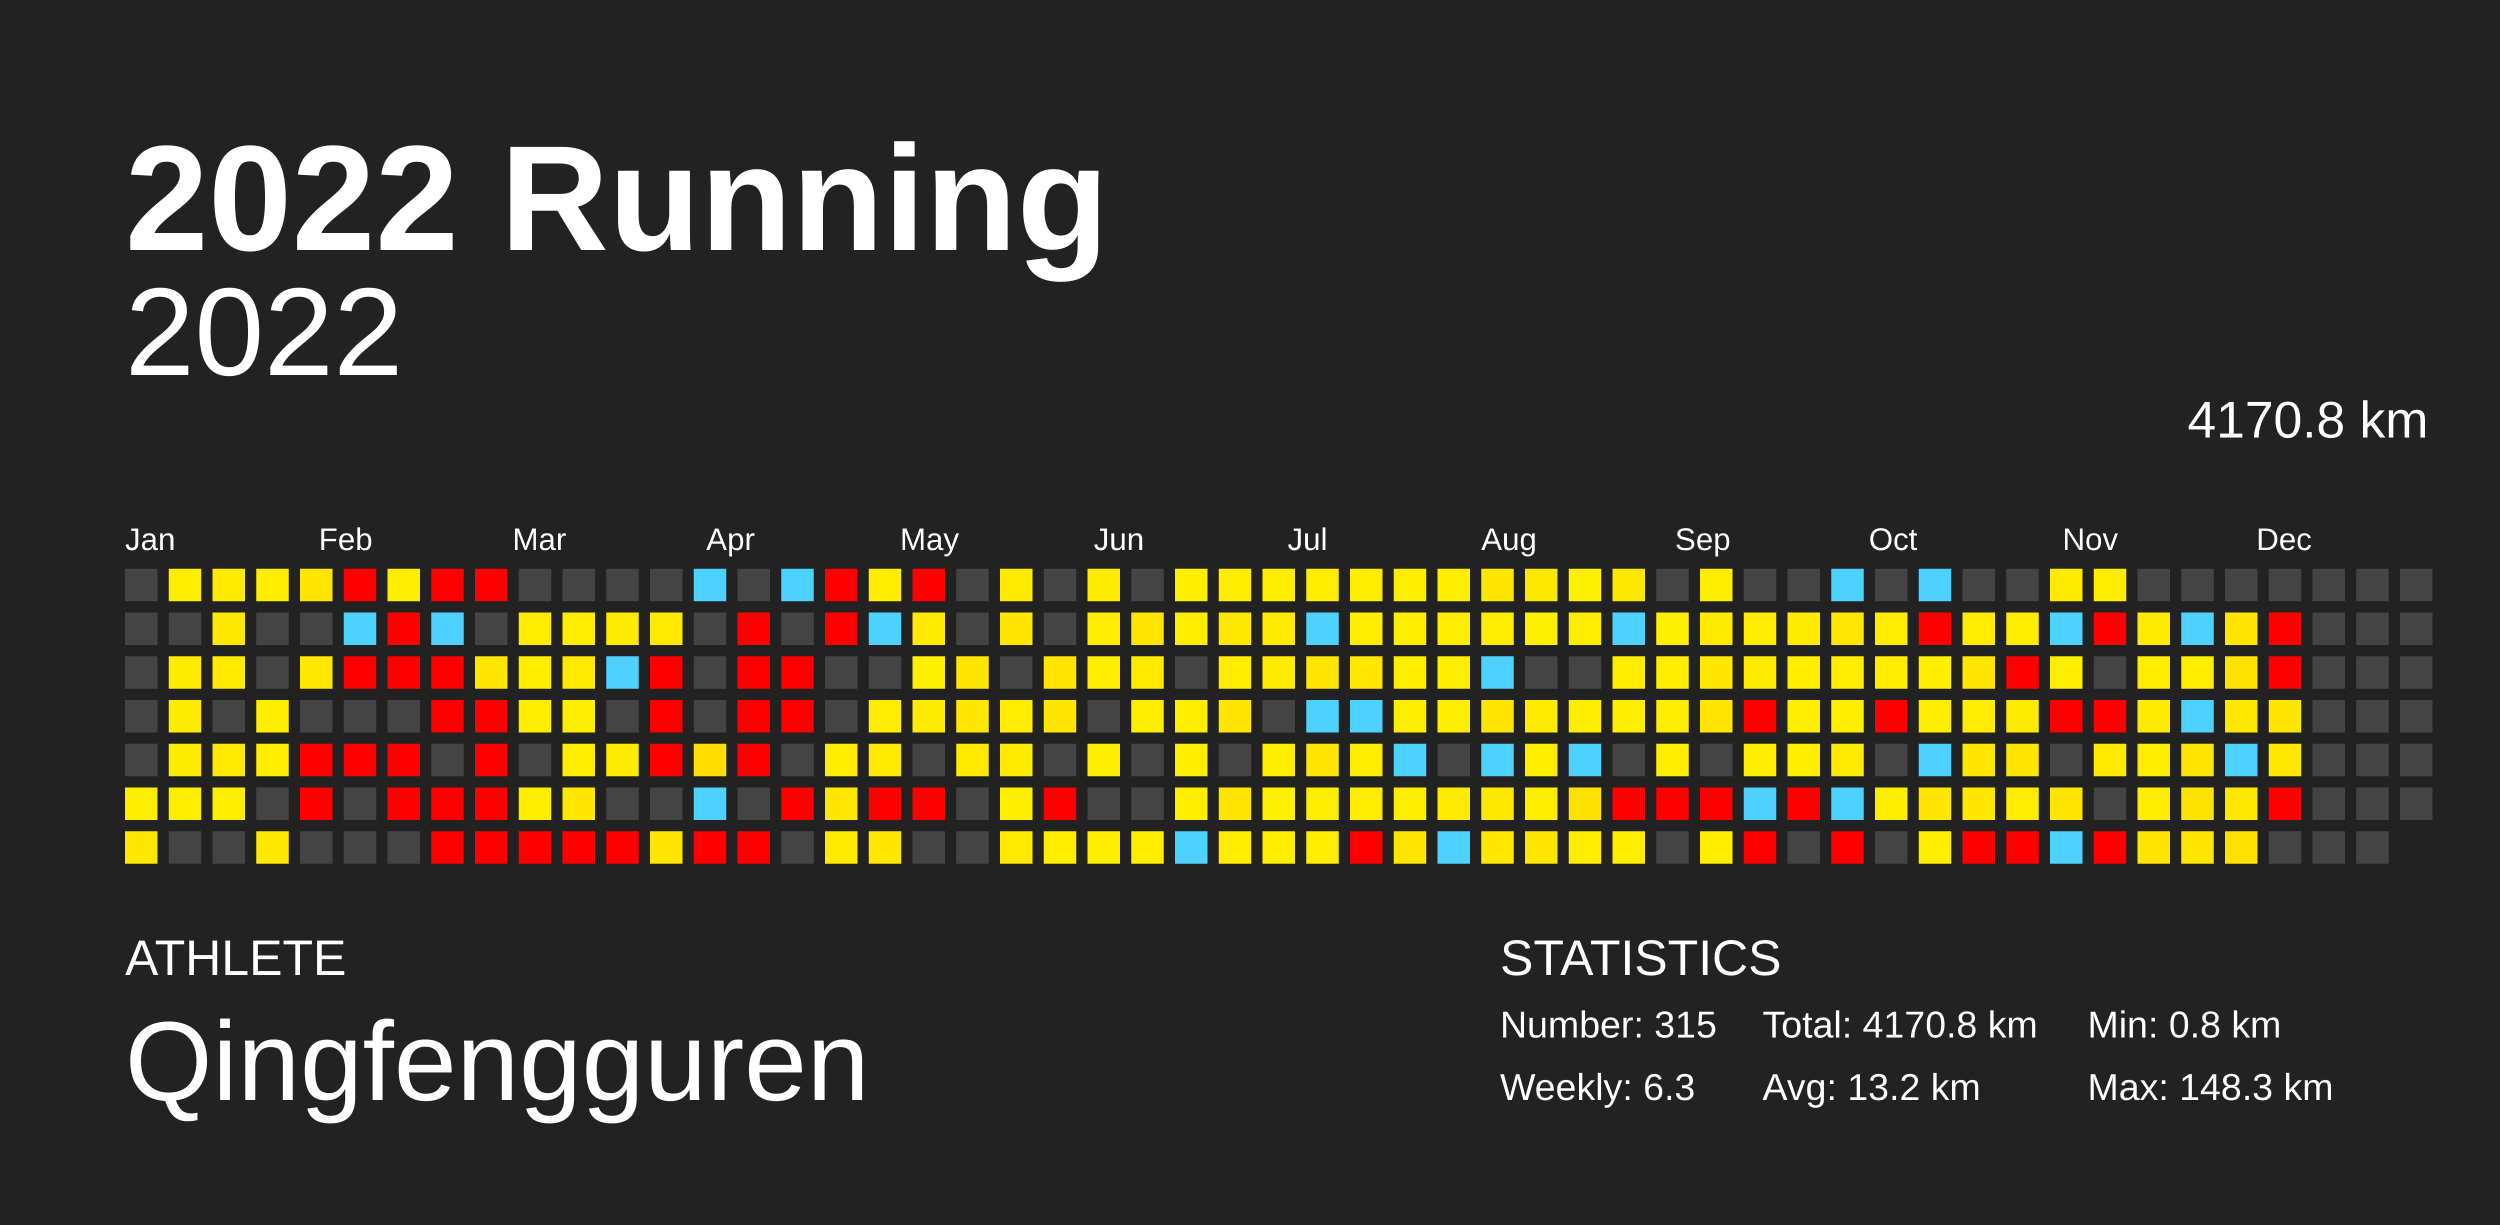
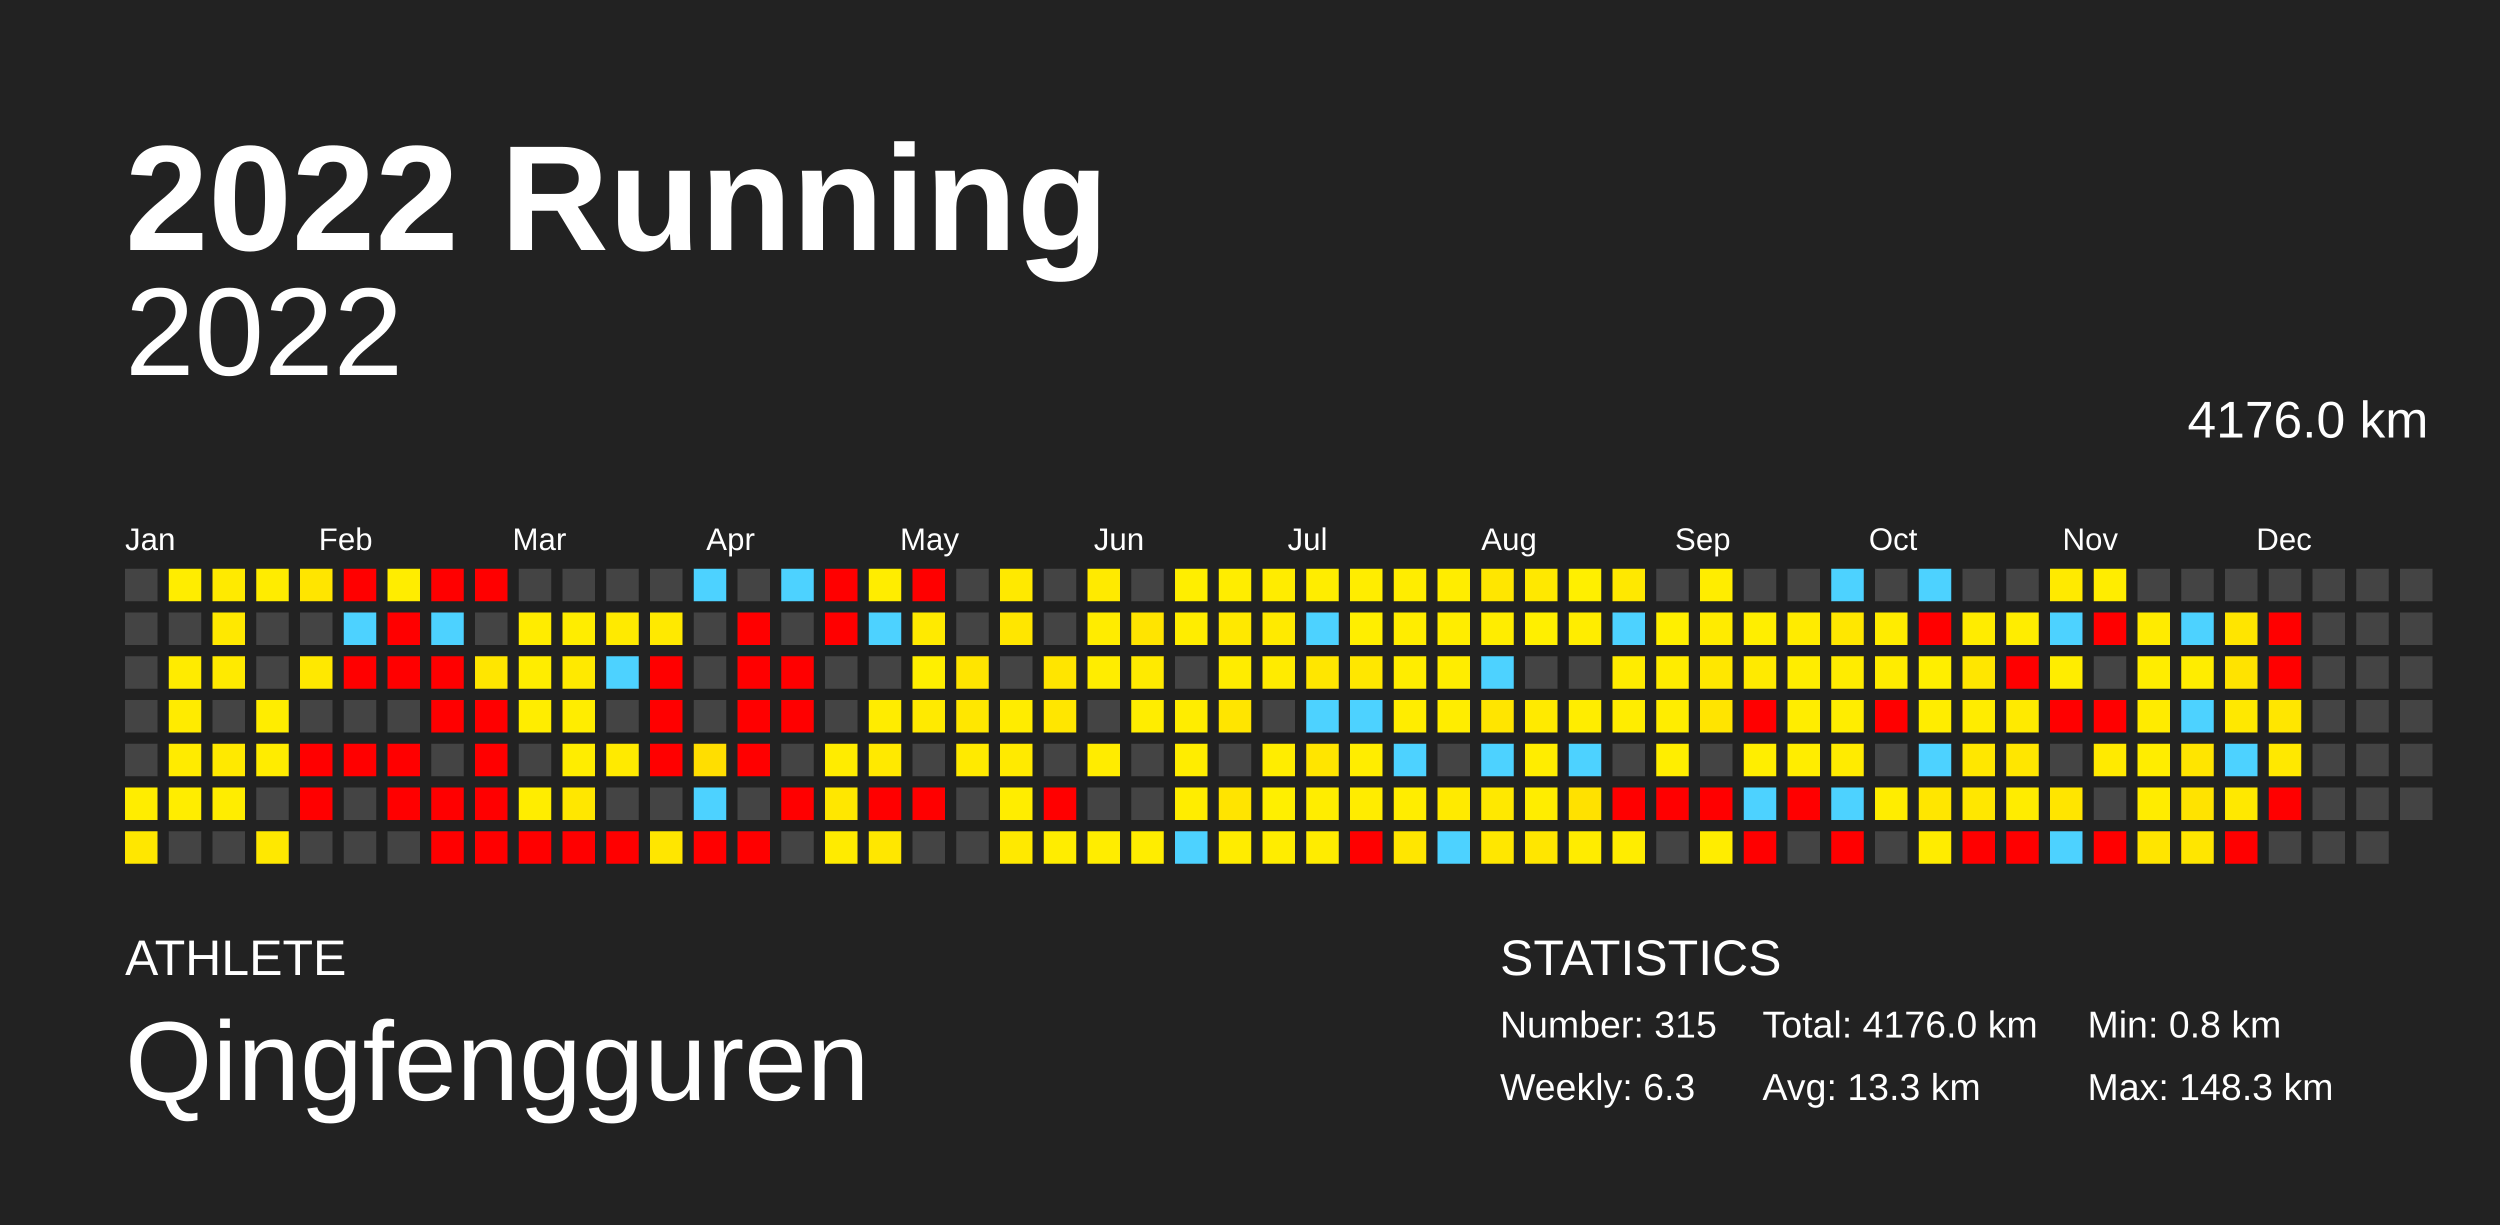
<svg xmlns="http://www.w3.org/2000/svg" baseProfile="full" height="98mm" version="1.1" viewBox="0,0,200,98" width="200mm">
  <defs />
  <rect fill="#222222" height="98" width="200" x="0" y="0" />
  <text fill="#FFFFFF" style="font-size:12px; font-family:Arial; font-weight:bold;" x="10" y="20">2022 Running</text>
  <text fill="#FFFFFF" style="font-size:4px; font-family:Arial" x="10" y="78">ATHLETE</text>
  <text fill="#FFFFFF" style="font-size:9px; font-family:Arial" x="10" y="88">Qingfengguren</text>
  <text fill="#FFFFFF" style="font-size:4px; font-family:Arial" x="120" y="78">STATISTICS</text>
  <text fill="#FFFFFF" style="font-size:3px; font-family:Arial" x="120" y="83">Number: 315</text>
  <text fill="#FFFFFF" style="font-size:3px; font-family:Arial" x="120" y="88">Weekly: 6.3</text>
-   <text fill="#FFFFFF" style="font-size:3px; font-family:Arial" x="141" y="83">Total: 4170.8 km</text>
-   <text fill="#FFFFFF" style="font-size:3px; font-family:Arial" x="141" y="88">Avg: 13.2 km</text>
+   <text fill="#FFFFFF" style="font-size:3px; font-family:Arial" x="141" y="83">Total: 4176.0 km</text>
+   <text fill="#FFFFFF" style="font-size:3px; font-family:Arial" x="141" y="88">Avg: 13.3 km</text>
  <text fill="#FFFFFF" style="font-size:3px; font-family:Arial" x="167" y="83">Min: 0.8 km</text>
  <text fill="#FFFFFF" style="font-size:3px; font-family:Arial" x="167" y="88">Max: 148.3 km</text>
  <text alignment-baseline="hanging" fill="#FFFFFF" style="font-size:10.0px; font-family:Arial;" x="10" y="30">2022</text>
-   <text alignment-baseline="hanging" fill="#FFFFFF" style="font-size:4.125px; font-family:Arial;" x="175" y="35">4170.8 km</text>
+   <text alignment-baseline="hanging" fill="#FFFFFF" style="font-size:4.125px; font-family:Arial;" x="175" y="35">4176.0 km</text>
  <text fill="#FFFFFF" style="font-size:2.5px; font-family:Arial" x="10.0" y="44">Jan</text>
  <text fill="#FFFFFF" style="font-size:2.5px; font-family:Arial" x="25.5" y="44">Feb</text>
  <text fill="#FFFFFF" style="font-size:2.5px; font-family:Arial" x="41.0" y="44">Mar</text>
  <text fill="#FFFFFF" style="font-size:2.5px; font-family:Arial" x="56.5" y="44">Apr</text>
  <text fill="#FFFFFF" style="font-size:2.5px; font-family:Arial" x="72.0" y="44">May</text>
  <text fill="#FFFFFF" style="font-size:2.5px; font-family:Arial" x="87.5" y="44">Jun</text>
  <text fill="#FFFFFF" style="font-size:2.5px; font-family:Arial" x="103.0" y="44">Jul</text>
  <text fill="#FFFFFF" style="font-size:2.5px; font-family:Arial" x="118.5" y="44">Aug</text>
  <text fill="#FFFFFF" style="font-size:2.5px; font-family:Arial" x="134.0" y="44">Sep</text>
  <text fill="#FFFFFF" style="font-size:2.5px; font-family:Arial" x="149.5" y="44">Oct</text>
  <text fill="#FFFFFF" style="font-size:2.5px; font-family:Arial" x="165.0" y="44">Nov</text>
  <text fill="#FFFFFF" style="font-size:2.5px; font-family:Arial" x="180.5" y="44">Dec</text>
  <rect fill="#444444" height="2.6" width="2.6" x="10.0" y="45.5" />
  <rect fill="#444444" height="2.6" width="2.6" x="10.0" y="49.0" />
  <rect fill="#444444" height="2.6" width="2.6" x="10.0" y="52.5" />
  <rect fill="#444444" height="2.6" width="2.6" x="10.0" y="56.0" />
  <rect fill="#444444" height="2.6" width="2.6" x="10.0" y="59.5" />
  <rect fill="#ffed00" height="2.6" width="2.6" x="10.0" y="63.0" />
  <rect fill="#ffe700" height="2.6" width="2.6" x="10.0" y="66.5" />
  <rect fill="#ffed00" height="2.6" width="2.6" x="13.5" y="45.5" />
  <rect fill="#444444" height="2.6" width="2.6" x="13.5" y="49.0" />
  <rect fill="#ffeb00" height="2.6" width="2.6" x="13.5" y="52.5" />
  <rect fill="#ffeb00" height="2.6" width="2.6" x="13.5" y="56.0" />
  <rect fill="#ffeb00" height="2.6" width="2.6" x="13.5" y="59.5" />
  <rect fill="#ffed00" height="2.6" width="2.6" x="13.5" y="63.0" />
  <rect fill="#444444" height="2.6" width="2.6" x="13.5" y="66.5" />
  <rect fill="#ffea00" height="2.6" width="2.6" x="17.0" y="45.5" />
  <rect fill="#ffe800" height="2.6" width="2.6" x="17.0" y="49.0" />
  <rect fill="#ffea00" height="2.6" width="2.6" x="17.0" y="52.5" />
  <rect fill="#444444" height="2.6" width="2.6" x="17.0" y="56.0" />
  <rect fill="#ffe900" height="2.6" width="2.6" x="17.0" y="59.5" />
  <rect fill="#ffed00" height="2.6" width="2.6" x="17.0" y="63.0" />
  <rect fill="#444444" height="2.6" width="2.6" x="17.0" y="66.5" />
  <rect fill="#ffec00" height="2.6" width="2.6" x="20.5" y="45.5" />
  <rect fill="#444444" height="2.6" width="2.6" x="20.5" y="49.0" />
  <rect fill="#444444" height="2.6" width="2.6" x="20.5" y="52.5" />
  <rect fill="#ffed00" height="2.6" width="2.6" x="20.5" y="56.0" />
  <rect fill="#ffec00" height="2.6" width="2.6" x="20.5" y="59.5" />
  <rect fill="#444444" height="2.6" width="2.6" x="20.5" y="63.0" />
  <rect fill="#ffe800" height="2.6" width="2.6" x="20.5" y="66.5" />
  <rect fill="#ffe500" height="2.6" width="2.6" x="24.0" y="45.5" />
  <rect fill="#444444" height="2.6" width="2.6" x="24.0" y="49.0" />
  <rect fill="#ffe800" height="2.6" width="2.6" x="24.0" y="52.5" />
  <rect fill="#444444" height="2.6" width="2.6" x="24.0" y="56.0" />
  <rect fill="red" height="2.6" width="2.6" x="24.0" y="59.5" />
  <rect fill="red" height="2.6" width="2.6" x="24.0" y="63.0" />
  <rect fill="#444444" height="2.6" width="2.6" x="24.0" y="66.5" />
  <rect fill="red" height="2.6" width="2.6" x="27.5" y="45.5" />
  <rect fill="#4dd2ff" height="2.6" width="2.6" x="27.5" y="49.0" />
  <rect fill="red" height="2.6" width="2.6" x="27.5" y="52.5" />
  <rect fill="#444444" height="2.6" width="2.6" x="27.5" y="56.0" />
  <rect fill="red" height="2.6" width="2.6" x="27.5" y="59.5" />
  <rect fill="#444444" height="2.6" width="2.6" x="27.5" y="63.0" />
  <rect fill="#444444" height="2.6" width="2.6" x="27.5" y="66.5" />
  <rect fill="#ffed00" height="2.6" width="2.6" x="31.0" y="45.5" />
  <rect fill="red" height="2.6" width="2.6" x="31.0" y="49.0" />
  <rect fill="red" height="2.6" width="2.6" x="31.0" y="52.5" />
  <rect fill="#444444" height="2.6" width="2.6" x="31.0" y="56.0" />
  <rect fill="red" height="2.6" width="2.6" x="31.0" y="59.5" />
  <rect fill="red" height="2.6" width="2.6" x="31.0" y="63.0" />
  <rect fill="#444444" height="2.6" width="2.6" x="31.0" y="66.5" />
  <rect fill="red" height="2.6" width="2.6" x="34.5" y="45.5" />
  <rect fill="#4dd2ff" height="2.6" width="2.6" x="34.5" y="49.0" />
  <rect fill="red" height="2.6" width="2.6" x="34.5" y="52.5" />
  <rect fill="red" height="2.6" width="2.6" x="34.5" y="56.0" />
  <rect fill="#444444" height="2.6" width="2.6" x="34.5" y="59.5" />
  <rect fill="red" height="2.6" width="2.6" x="34.5" y="63.0" />
  <rect fill="red" height="2.6" width="2.6" x="34.5" y="66.5" />
  <rect fill="red" height="2.6" width="2.6" x="38.0" y="45.5" />
  <rect fill="#444444" height="2.6" width="2.6" x="38.0" y="49.0" />
  <rect fill="#ffe600" height="2.6" width="2.6" x="38.0" y="52.5" />
  <rect fill="red" height="2.6" width="2.6" x="38.0" y="56.0" />
  <rect fill="red" height="2.6" width="2.6" x="38.0" y="59.5" />
  <rect fill="red" height="2.6" width="2.6" x="38.0" y="63.0" />
  <rect fill="red" height="2.6" width="2.6" x="38.0" y="66.5" />
  <rect fill="#444444" height="2.6" width="2.6" x="41.5" y="45.5" />
  <rect fill="#ffec00" height="2.6" width="2.6" x="41.5" y="49.0" />
  <rect fill="#ffed00" height="2.6" width="2.6" x="41.5" y="52.5" />
  <rect fill="#ffed00" height="2.6" width="2.6" x="41.5" y="56.0" />
  <rect fill="#444444" height="2.6" width="2.6" x="41.5" y="59.5" />
  <rect fill="#ffed00" height="2.6" width="2.6" x="41.5" y="63.0" />
  <rect fill="red" height="2.6" width="2.6" x="41.5" y="66.5" />
  <rect fill="#444444" height="2.6" width="2.6" x="45.0" y="45.5" />
  <rect fill="#ffed00" height="2.6" width="2.6" x="45.0" y="49.0" />
  <rect fill="#ffe900" height="2.6" width="2.6" x="45.0" y="52.5" />
  <rect fill="#ffed00" height="2.6" width="2.6" x="45.0" y="56.0" />
  <rect fill="#ffed00" height="2.6" width="2.6" x="45.0" y="59.5" />
  <rect fill="#ffe700" height="2.6" width="2.6" x="45.0" y="63.0" />
  <rect fill="red" height="2.6" width="2.6" x="45.0" y="66.5" />
  <rect fill="#444444" height="2.6" width="2.6" x="48.5" y="45.5" />
  <rect fill="#ffea00" height="2.6" width="2.6" x="48.5" y="49.0" />
  <rect fill="#4dd2ff" height="2.6" width="2.6" x="48.5" y="52.5" />
  <rect fill="#444444" height="2.6" width="2.6" x="48.5" y="56.0" />
  <rect fill="#ffea00" height="2.6" width="2.6" x="48.5" y="59.5" />
  <rect fill="#444444" height="2.6" width="2.6" x="48.5" y="63.0" />
  <rect fill="red" height="2.6" width="2.6" x="48.5" y="66.5" />
  <rect fill="#444444" height="2.6" width="2.6" x="52.0" y="45.5" />
  <rect fill="#ffe900" height="2.6" width="2.6" x="52.0" y="49.0" />
  <rect fill="red" height="2.6" width="2.6" x="52.0" y="52.5" />
  <rect fill="red" height="2.6" width="2.6" x="52.0" y="56.0" />
  <rect fill="red" height="2.6" width="2.6" x="52.0" y="59.5" />
  <rect fill="#444444" height="2.6" width="2.6" x="52.0" y="63.0" />
  <rect fill="#ffe600" height="2.6" width="2.6" x="52.0" y="66.5" />
  <rect fill="#4dd2ff" height="2.6" width="2.6" x="55.5" y="45.5" />
  <rect fill="#444444" height="2.6" width="2.6" x="55.5" y="49.0" />
  <rect fill="#444444" height="2.6" width="2.6" x="55.5" y="52.5" />
  <rect fill="#444444" height="2.6" width="2.6" x="55.5" y="56.0" />
  <rect fill="#ffde00" height="2.6" width="2.6" x="55.5" y="59.5" />
  <rect fill="#4dd2ff" height="2.6" width="2.6" x="55.5" y="63.0" />
  <rect fill="red" height="2.6" width="2.6" x="55.5" y="66.5" />
  <rect fill="#444444" height="2.6" width="2.6" x="59.0" y="45.5" />
  <rect fill="red" height="2.6" width="2.6" x="59.0" y="49.0" />
  <rect fill="red" height="2.6" width="2.6" x="59.0" y="52.5" />
  <rect fill="red" height="2.6" width="2.6" x="59.0" y="56.0" />
  <rect fill="red" height="2.6" width="2.6" x="59.0" y="59.5" />
  <rect fill="#444444" height="2.6" width="2.6" x="59.0" y="63.0" />
  <rect fill="red" height="2.6" width="2.6" x="59.0" y="66.5" />
  <rect fill="#4dd2ff" height="2.6" width="2.6" x="62.5" y="45.5" />
  <rect fill="#444444" height="2.6" width="2.6" x="62.5" y="49.0" />
  <rect fill="red" height="2.6" width="2.6" x="62.5" y="52.5" />
  <rect fill="red" height="2.6" width="2.6" x="62.5" y="56.0" />
  <rect fill="#444444" height="2.6" width="2.6" x="62.5" y="59.5" />
  <rect fill="red" height="2.6" width="2.6" x="62.5" y="63.0" />
  <rect fill="#444444" height="2.6" width="2.6" x="62.5" y="66.5" />
  <rect fill="red" height="2.6" width="2.6" x="66.0" y="45.5" />
  <rect fill="red" height="2.6" width="2.6" x="66.0" y="49.0" />
  <rect fill="#444444" height="2.6" width="2.6" x="66.0" y="52.5" />
  <rect fill="#444444" height="2.6" width="2.6" x="66.0" y="56.0" />
  <rect fill="#ffec00" height="2.6" width="2.6" x="66.0" y="59.5" />
  <rect fill="#ffe700" height="2.6" width="2.6" x="66.0" y="63.0" />
  <rect fill="#ffeb00" height="2.6" width="2.6" x="66.0" y="66.5" />
  <rect fill="#ffed00" height="2.6" width="2.6" x="69.5" y="45.5" />
  <rect fill="#4dd2ff" height="2.6" width="2.6" x="69.5" y="49.0" />
  <rect fill="#444444" height="2.6" width="2.6" x="69.5" y="52.5" />
  <rect fill="#ffec00" height="2.6" width="2.6" x="69.5" y="56.0" />
  <rect fill="#ffe900" height="2.6" width="2.6" x="69.5" y="59.5" />
  <rect fill="red" height="2.6" width="2.6" x="69.5" y="63.0" />
  <rect fill="#ffe700" height="2.6" width="2.6" x="69.5" y="66.5" />
  <rect fill="red" height="2.6" width="2.6" x="73.0" y="45.5" />
  <rect fill="#ffea00" height="2.6" width="2.6" x="73.0" y="49.0" />
  <rect fill="#ffef00" height="2.6" width="2.6" x="73.0" y="52.5" />
  <rect fill="#ffea00" height="2.6" width="2.6" x="73.0" y="56.0" />
  <rect fill="#444444" height="2.6" width="2.6" x="73.0" y="59.5" />
  <rect fill="red" height="2.6" width="2.6" x="73.0" y="63.0" />
  <rect fill="#444444" height="2.6" width="2.6" x="73.0" y="66.5" />
  <rect fill="#444444" height="2.6" width="2.6" x="76.5" y="45.5" />
  <rect fill="#444444" height="2.6" width="2.6" x="76.5" y="49.0" />
  <rect fill="#ffe500" height="2.6" width="2.6" x="76.5" y="52.5" />
  <rect fill="#ffe700" height="2.6" width="2.6" x="76.5" y="56.0" />
  <rect fill="#ffea00" height="2.6" width="2.6" x="76.5" y="59.5" />
  <rect fill="#444444" height="2.6" width="2.6" x="76.5" y="63.0" />
  <rect fill="#444444" height="2.6" width="2.6" x="76.5" y="66.5" />
  <rect fill="#ffe900" height="2.6" width="2.6" x="80.0" y="45.5" />
  <rect fill="#ffe600" height="2.6" width="2.6" x="80.0" y="49.0" />
  <rect fill="#444444" height="2.6" width="2.6" x="80.0" y="52.5" />
  <rect fill="#ffec00" height="2.6" width="2.6" x="80.0" y="56.0" />
  <rect fill="#ffea00" height="2.6" width="2.6" x="80.0" y="59.5" />
  <rect fill="#ffed00" height="2.6" width="2.6" x="80.0" y="63.0" />
  <rect fill="#ffe900" height="2.6" width="2.6" x="80.0" y="66.5" />
  <rect fill="#444444" height="2.6" width="2.6" x="83.5" y="45.5" />
  <rect fill="#444444" height="2.6" width="2.6" x="83.5" y="49.0" />
  <rect fill="#ffe500" height="2.6" width="2.6" x="83.5" y="52.5" />
  <rect fill="#ffe600" height="2.6" width="2.6" x="83.5" y="56.0" />
  <rect fill="#444444" height="2.6" width="2.6" x="83.5" y="59.5" />
  <rect fill="red" height="2.6" width="2.6" x="83.5" y="63.0" />
  <rect fill="#ffed00" height="2.6" width="2.6" x="83.5" y="66.5" />
  <rect fill="#ffea00" height="2.6" width="2.6" x="87.0" y="45.5" />
  <rect fill="#ffec00" height="2.6" width="2.6" x="87.0" y="49.0" />
  <rect fill="#ffed00" height="2.6" width="2.6" x="87.0" y="52.5" />
  <rect fill="#444444" height="2.6" width="2.6" x="87.0" y="56.0" />
  <rect fill="#ffec00" height="2.6" width="2.6" x="87.0" y="59.5" />
  <rect fill="#444444" height="2.6" width="2.6" x="87.0" y="63.0" />
  <rect fill="#ffed00" height="2.6" width="2.6" x="87.0" y="66.5" />
  <rect fill="#444444" height="2.6" width="2.6" x="90.5" y="45.5" />
  <rect fill="#ffe400" height="2.6" width="2.6" x="90.5" y="49.0" />
  <rect fill="#ffea00" height="2.6" width="2.6" x="90.5" y="52.5" />
  <rect fill="#ffed00" height="2.6" width="2.6" x="90.5" y="56.0" />
  <rect fill="#444444" height="2.6" width="2.6" x="90.5" y="59.5" />
  <rect fill="#444444" height="2.6" width="2.6" x="90.5" y="63.0" />
  <rect fill="#ffed00" height="2.6" width="2.6" x="90.5" y="66.5" />
  <rect fill="#ffee00" height="2.6" width="2.6" x="94.0" y="45.5" />
  <rect fill="#ffed00" height="2.6" width="2.6" x="94.0" y="49.0" />
  <rect fill="#444444" height="2.6" width="2.6" x="94.0" y="52.5" />
  <rect fill="#ffed00" height="2.6" width="2.6" x="94.0" y="56.0" />
  <rect fill="#ffed00" height="2.6" width="2.6" x="94.0" y="59.5" />
  <rect fill="#ffed00" height="2.6" width="2.6" x="94.0" y="63.0" />
  <rect fill="#4dd2ff" height="2.6" width="2.6" x="94.0" y="66.5" />
  <rect fill="#ffed00" height="2.6" width="2.6" x="97.5" y="45.5" />
  <rect fill="#ffe800" height="2.6" width="2.6" x="97.5" y="49.0" />
  <rect fill="#ffec00" height="2.6" width="2.6" x="97.5" y="52.5" />
  <rect fill="#ffe500" height="2.6" width="2.6" x="97.5" y="56.0" />
  <rect fill="#444444" height="2.6" width="2.6" x="97.5" y="59.5" />
  <rect fill="#ffe400" height="2.6" width="2.6" x="97.5" y="63.0" />
  <rect fill="#ffec00" height="2.6" width="2.6" x="97.5" y="66.5" />
  <rect fill="#ffec00" height="2.6" width="2.6" x="101.0" y="45.5" />
  <rect fill="#ffea00" height="2.6" width="2.6" x="101.0" y="49.0" />
  <rect fill="#ffeb00" height="2.6" width="2.6" x="101.0" y="52.5" />
  <rect fill="#444444" height="2.6" width="2.6" x="101.0" y="56.0" />
  <rect fill="#ffed00" height="2.6" width="2.6" x="101.0" y="59.5" />
  <rect fill="#ffef00" height="2.6" width="2.6" x="101.0" y="63.0" />
  <rect fill="#ffed00" height="2.6" width="2.6" x="101.0" y="66.5" />
  <rect fill="#ffed00" height="2.6" width="2.6" x="104.5" y="45.5" />
  <rect fill="#4dd2ff" height="2.6" width="2.6" x="104.5" y="49.0" />
  <rect fill="#ffe600" height="2.6" width="2.6" x="104.5" y="52.5" />
  <rect fill="#4dd2ff" height="2.6" width="2.6" x="104.5" y="56.0" />
  <rect fill="#ffe500" height="2.6" width="2.6" x="104.5" y="59.5" />
  <rect fill="#ffed00" height="2.6" width="2.6" x="104.5" y="63.0" />
  <rect fill="#ffec00" height="2.6" width="2.6" x="104.5" y="66.5" />
  <rect fill="#ffed00" height="2.6" width="2.6" x="108.0" y="45.5" />
  <rect fill="#ffee00" height="2.6" width="2.6" x="108.0" y="49.0" />
  <rect fill="#ffe700" height="2.6" width="2.6" x="108.0" y="52.5" />
  <rect fill="#4dd2ff" height="2.6" width="2.6" x="108.0" y="56.0" />
  <rect fill="#ffed00" height="2.6" width="2.6" x="108.0" y="59.5" />
  <rect fill="#ffec00" height="2.6" width="2.6" x="108.0" y="63.0" />
  <rect fill="red" height="2.6" width="2.6" x="108.0" y="66.5" />
  <rect fill="#ffed00" height="2.6" width="2.6" x="111.5" y="45.5" />
  <rect fill="#ffed00" height="2.6" width="2.6" x="111.5" y="49.0" />
  <rect fill="#ffed00" height="2.6" width="2.6" x="111.5" y="52.5" />
  <rect fill="#ffed00" height="2.6" width="2.6" x="111.5" y="56.0" />
  <rect fill="#4dd2ff" height="2.6" width="2.6" x="111.5" y="59.5" />
  <rect fill="#ffed00" height="2.6" width="2.6" x="111.5" y="63.0" />
  <rect fill="#ffe600" height="2.6" width="2.6" x="111.5" y="66.5" />
  <rect fill="#ffed00" height="2.6" width="2.6" x="115.0" y="45.5" />
  <rect fill="#ffed00" height="2.6" width="2.6" x="115.0" y="49.0" />
  <rect fill="#ffed00" height="2.6" width="2.6" x="115.0" y="52.5" />
  <rect fill="#ffed00" height="2.6" width="2.6" x="115.0" y="56.0" />
  <rect fill="#444444" height="2.6" width="2.6" x="115.0" y="59.5" />
  <rect fill="#ffea00" height="2.6" width="2.6" x="115.0" y="63.0" />
  <rect fill="#4dd2ff" height="2.6" width="2.6" x="115.0" y="66.5" />
  <rect fill="#ffe600" height="2.6" width="2.6" x="118.5" y="45.5" />
  <rect fill="#ffed00" height="2.6" width="2.6" x="118.5" y="49.0" />
  <rect fill="#4dd2ff" height="2.6" width="2.6" x="118.5" y="52.5" />
  <rect fill="#ffe500" height="2.6" width="2.6" x="118.5" y="56.0" />
  <rect fill="#4dd2ff" height="2.6" width="2.6" x="118.5" y="59.5" />
  <rect fill="#ffe800" height="2.6" width="2.6" x="118.5" y="63.0" />
  <rect fill="#ffe700" height="2.6" width="2.6" x="118.5" y="66.5" />
  <rect fill="#ffe800" height="2.6" width="2.6" x="122.0" y="45.5" />
  <rect fill="#ffef00" height="2.6" width="2.6" x="122.0" y="49.0" />
  <rect fill="#444444" height="2.6" width="2.6" x="122.0" y="52.5" />
  <rect fill="#ffea00" height="2.6" width="2.6" x="122.0" y="56.0" />
  <rect fill="#ffed00" height="2.6" width="2.6" x="122.0" y="59.5" />
  <rect fill="#ffed00" height="2.6" width="2.6" x="122.0" y="63.0" />
  <rect fill="#ffe600" height="2.6" width="2.6" x="122.0" y="66.5" />
  <rect fill="#ffef00" height="2.6" width="2.6" x="125.5" y="45.5" />
  <rect fill="#ffed00" height="2.6" width="2.6" x="125.5" y="49.0" />
  <rect fill="#444444" height="2.6" width="2.6" x="125.5" y="52.5" />
  <rect fill="#ffed00" height="2.6" width="2.6" x="125.5" y="56.0" />
  <rect fill="#4dd2ff" height="2.6" width="2.6" x="125.5" y="59.5" />
  <rect fill="#ffe100" height="2.6" width="2.6" x="125.5" y="63.0" />
  <rect fill="#ffec00" height="2.6" width="2.6" x="125.5" y="66.5" />
  <rect fill="#ffe800" height="2.6" width="2.6" x="129.0" y="45.5" />
  <rect fill="#4dd2ff" height="2.6" width="2.6" x="129.0" y="49.0" />
  <rect fill="#ffec00" height="2.6" width="2.6" x="129.0" y="52.5" />
  <rect fill="#ffed00" height="2.6" width="2.6" x="129.0" y="56.0" />
  <rect fill="#444444" height="2.6" width="2.6" x="129.0" y="59.5" />
  <rect fill="red" height="2.6" width="2.6" x="129.0" y="63.0" />
  <rect fill="#ffed00" height="2.6" width="2.6" x="129.0" y="66.5" />
  <rect fill="#444444" height="2.6" width="2.6" x="132.5" y="45.5" />
  <rect fill="#ffef00" height="2.6" width="2.6" x="132.5" y="49.0" />
  <rect fill="#ffec00" height="2.6" width="2.6" x="132.5" y="52.5" />
  <rect fill="#ffed00" height="2.6" width="2.6" x="132.5" y="56.0" />
  <rect fill="#ffee00" height="2.6" width="2.6" x="132.5" y="59.5" />
  <rect fill="red" height="2.6" width="2.6" x="132.5" y="63.0" />
  <rect fill="#444444" height="2.6" width="2.6" x="132.5" y="66.5" />
  <rect fill="#ffed00" height="2.6" width="2.6" x="136.0" y="45.5" />
  <rect fill="#ffeb00" height="2.6" width="2.6" x="136.0" y="49.0" />
  <rect fill="#ffe700" height="2.6" width="2.6" x="136.0" y="52.5" />
  <rect fill="#ffe400" height="2.6" width="2.6" x="136.0" y="56.0" />
  <rect fill="#444444" height="2.6" width="2.6" x="136.0" y="59.5" />
  <rect fill="red" height="2.6" width="2.6" x="136.0" y="63.0" />
  <rect fill="#ffed00" height="2.6" width="2.6" x="136.0" y="66.5" />
  <rect fill="#444444" height="2.6" width="2.6" x="139.5" y="45.5" />
  <rect fill="#ffee00" height="2.6" width="2.6" x="139.5" y="49.0" />
  <rect fill="#ffea00" height="2.6" width="2.6" x="139.5" y="52.5" />
  <rect fill="red" height="2.6" width="2.6" x="139.5" y="56.0" />
  <rect fill="#ffee00" height="2.6" width="2.6" x="139.5" y="59.5" />
  <rect fill="#4dd2ff" height="2.6" width="2.6" x="139.5" y="63.0" />
  <rect fill="red" height="2.6" width="2.6" x="139.5" y="66.5" />
  <rect fill="#444444" height="2.6" width="2.6" x="143.0" y="45.5" />
  <rect fill="#ffeb00" height="2.6" width="2.6" x="143.0" y="49.0" />
  <rect fill="#ffed00" height="2.6" width="2.6" x="143.0" y="52.5" />
  <rect fill="#ffed00" height="2.6" width="2.6" x="143.0" y="56.0" />
  <rect fill="#ffed00" height="2.6" width="2.6" x="143.0" y="59.5" />
  <rect fill="red" height="2.6" width="2.6" x="143.0" y="63.0" />
  <rect fill="#444444" height="2.6" width="2.6" x="143.0" y="66.5" />
  <rect fill="#4dd2ff" height="2.6" width="2.6" x="146.5" y="45.5" />
  <rect fill="#ffe700" height="2.6" width="2.6" x="146.5" y="49.0" />
  <rect fill="#ffec00" height="2.6" width="2.6" x="146.5" y="52.5" />
  <rect fill="#ffed00" height="2.6" width="2.6" x="146.5" y="56.0" />
  <rect fill="#ffeb00" height="2.6" width="2.6" x="146.5" y="59.5" />
  <rect fill="#4dd2ff" height="2.6" width="2.6" x="146.5" y="63.0" />
  <rect fill="red" height="2.6" width="2.6" x="146.5" y="66.5" />
  <rect fill="#444444" height="2.6" width="2.6" x="150.0" y="45.5" />
  <rect fill="#ffec00" height="2.6" width="2.6" x="150.0" y="49.0" />
  <rect fill="#ffec00" height="2.6" width="2.6" x="150.0" y="52.5" />
  <rect fill="red" height="2.6" width="2.6" x="150.0" y="56.0" />
  <rect fill="#444444" height="2.6" width="2.6" x="150.0" y="59.5" />
  <rect fill="#ffed00" height="2.6" width="2.6" x="150.0" y="63.0" />
  <rect fill="#444444" height="2.6" width="2.6" x="150.0" y="66.5" />
  <rect fill="#4dd2ff" height="2.6" width="2.6" x="153.5" y="45.5" />
  <rect fill="red" height="2.6" width="2.6" x="153.5" y="49.0" />
  <rect fill="#ffee00" height="2.6" width="2.6" x="153.5" y="52.5" />
  <rect fill="#ffed00" height="2.6" width="2.6" x="153.5" y="56.0" />
  <rect fill="#4dd2ff" height="2.6" width="2.6" x="153.5" y="59.5" />
  <rect fill="#ffe600" height="2.6" width="2.6" x="153.5" y="63.0" />
  <rect fill="#ffec00" height="2.6" width="2.6" x="153.5" y="66.5" />
  <rect fill="#444444" height="2.6" width="2.6" x="157.0" y="45.5" />
  <rect fill="#ffec00" height="2.6" width="2.6" x="157.0" y="49.0" />
  <rect fill="#ffe600" height="2.6" width="2.6" x="157.0" y="52.5" />
  <rect fill="#ffec00" height="2.6" width="2.6" x="157.0" y="56.0" />
  <rect fill="#ffe700" height="2.6" width="2.6" x="157.0" y="59.5" />
  <rect fill="#ffe700" height="2.6" width="2.6" x="157.0" y="63.0" />
  <rect fill="red" height="2.6" width="2.6" x="157.0" y="66.5" />
  <rect fill="#444444" height="2.6" width="2.6" x="160.5" y="45.5" />
  <rect fill="#ffed00" height="2.6" width="2.6" x="160.5" y="49.0" />
  <rect fill="red" height="2.6" width="2.6" x="160.5" y="52.5" />
  <rect fill="#ffea00" height="2.6" width="2.6" x="160.5" y="56.0" />
  <rect fill="#ffe600" height="2.6" width="2.6" x="160.5" y="59.5" />
  <rect fill="#ffec00" height="2.6" width="2.6" x="160.5" y="63.0" />
  <rect fill="red" height="2.6" width="2.6" x="160.5" y="66.5" />
  <rect fill="#ffea00" height="2.6" width="2.6" x="164.0" y="45.5" />
  <rect fill="#4dd2ff" height="2.6" width="2.6" x="164.0" y="49.0" />
  <rect fill="#ffed00" height="2.6" width="2.6" x="164.0" y="52.5" />
  <rect fill="red" height="2.6" width="2.6" x="164.0" y="56.0" />
  <rect fill="#444444" height="2.6" width="2.6" x="164.0" y="59.5" />
  <rect fill="#ffe500" height="2.6" width="2.6" x="164.0" y="63.0" />
  <rect fill="#4dd2ff" height="2.6" width="2.6" x="164.0" y="66.5" />
  <rect fill="#ffed00" height="2.6" width="2.6" x="167.5" y="45.5" />
  <rect fill="red" height="2.6" width="2.6" x="167.5" y="49.0" />
  <rect fill="#444444" height="2.6" width="2.6" x="167.5" y="52.5" />
  <rect fill="red" height="2.6" width="2.6" x="167.5" y="56.0" />
  <rect fill="#ffea00" height="2.6" width="2.6" x="167.5" y="59.5" />
  <rect fill="#444444" height="2.6" width="2.6" x="167.5" y="63.0" />
  <rect fill="red" height="2.6" width="2.6" x="167.5" y="66.5" />
  <rect fill="#444444" height="2.6" width="2.6" x="171.0" y="45.5" />
  <rect fill="#ffeb00" height="2.6" width="2.6" x="171.0" y="49.0" />
  <rect fill="#ffed00" height="2.6" width="2.6" x="171.0" y="52.5" />
  <rect fill="#ffeb00" height="2.6" width="2.6" x="171.0" y="56.0" />
  <rect fill="#ffed00" height="2.6" width="2.6" x="171.0" y="59.5" />
  <rect fill="#ffec00" height="2.6" width="2.6" x="171.0" y="63.0" />
  <rect fill="#ffe500" height="2.6" width="2.6" x="171.0" y="66.5" />
  <rect fill="#444444" height="2.6" width="2.6" x="174.5" y="45.5" />
  <rect fill="#4dd2ff" height="2.6" width="2.6" x="174.5" y="49.0" />
  <rect fill="#ffed00" height="2.6" width="2.6" x="174.5" y="52.5" />
  <rect fill="#4dd2ff" height="2.6" width="2.6" x="174.5" y="56.0" />
  <rect fill="#ffe500" height="2.6" width="2.6" x="174.5" y="59.5" />
  <rect fill="#ffe300" height="2.6" width="2.6" x="174.5" y="63.0" />
  <rect fill="#ffe600" height="2.6" width="2.6" x="174.5" y="66.5" />
  <rect fill="#444444" height="2.6" width="2.6" x="178.0" y="45.5" />
  <rect fill="#ffe500" height="2.6" width="2.6" x="178.0" y="49.0" />
  <rect fill="#ffe300" height="2.6" width="2.6" x="178.0" y="52.5" />
  <rect fill="#ffe800" height="2.6" width="2.6" x="178.0" y="56.0" />
  <rect fill="#4dd2ff" height="2.6" width="2.6" x="178.0" y="59.5" />
  <rect fill="#ffe800" height="2.6" width="2.6" x="178.0" y="63.0" />
-   <rect fill="#ffe100" height="2.6" width="2.6" x="178.0" y="66.5" />
+   <rect fill="red" height="2.6" width="2.6" x="178.0" y="66.5" />
  <rect fill="#444444" height="2.6" width="2.6" x="181.5" y="45.5" />
  <rect fill="red" height="2.6" width="2.6" x="181.5" y="49.0" />
  <rect fill="red" height="2.6" width="2.6" x="181.5" y="52.5" />
  <rect fill="#ffe600" height="2.6" width="2.6" x="181.5" y="56.0" />
  <rect fill="#ffe800" height="2.6" width="2.6" x="181.5" y="59.5" />
  <rect fill="red" height="2.6" width="2.6" x="181.5" y="63.0" />
  <rect fill="#444444" height="2.6" width="2.6" x="181.5" y="66.5" />
  <rect fill="#444444" height="2.6" width="2.6" x="185.0" y="45.5" />
  <rect fill="#444444" height="2.6" width="2.6" x="185.0" y="49.0" />
  <rect fill="#444444" height="2.6" width="2.6" x="185.0" y="52.5" />
  <rect fill="#444444" height="2.6" width="2.6" x="185.0" y="56.0" />
  <rect fill="#444444" height="2.6" width="2.6" x="185.0" y="59.5" />
  <rect fill="#444444" height="2.6" width="2.6" x="185.0" y="63.0" />
  <rect fill="#444444" height="2.6" width="2.6" x="185.0" y="66.5" />
  <rect fill="#444444" height="2.6" width="2.6" x="188.5" y="45.5" />
  <rect fill="#444444" height="2.6" width="2.6" x="188.5" y="49.0" />
  <rect fill="#444444" height="2.6" width="2.6" x="188.5" y="52.5" />
  <rect fill="#444444" height="2.6" width="2.6" x="188.5" y="56.0" />
  <rect fill="#444444" height="2.6" width="2.6" x="188.5" y="59.5" />
  <rect fill="#444444" height="2.6" width="2.6" x="188.5" y="63.0" />
  <rect fill="#444444" height="2.6" width="2.6" x="188.5" y="66.5" />
  <rect fill="#444444" height="2.6" width="2.6" x="192.0" y="45.5" />
  <rect fill="#444444" height="2.6" width="2.6" x="192.0" y="49.0" />
  <rect fill="#444444" height="2.6" width="2.6" x="192.0" y="52.5" />
  <rect fill="#444444" height="2.6" width="2.6" x="192.0" y="56.0" />
  <rect fill="#444444" height="2.6" width="2.6" x="192.0" y="59.5" />
  <rect fill="#444444" height="2.6" width="2.6" x="192.0" y="63.0" />
</svg>
